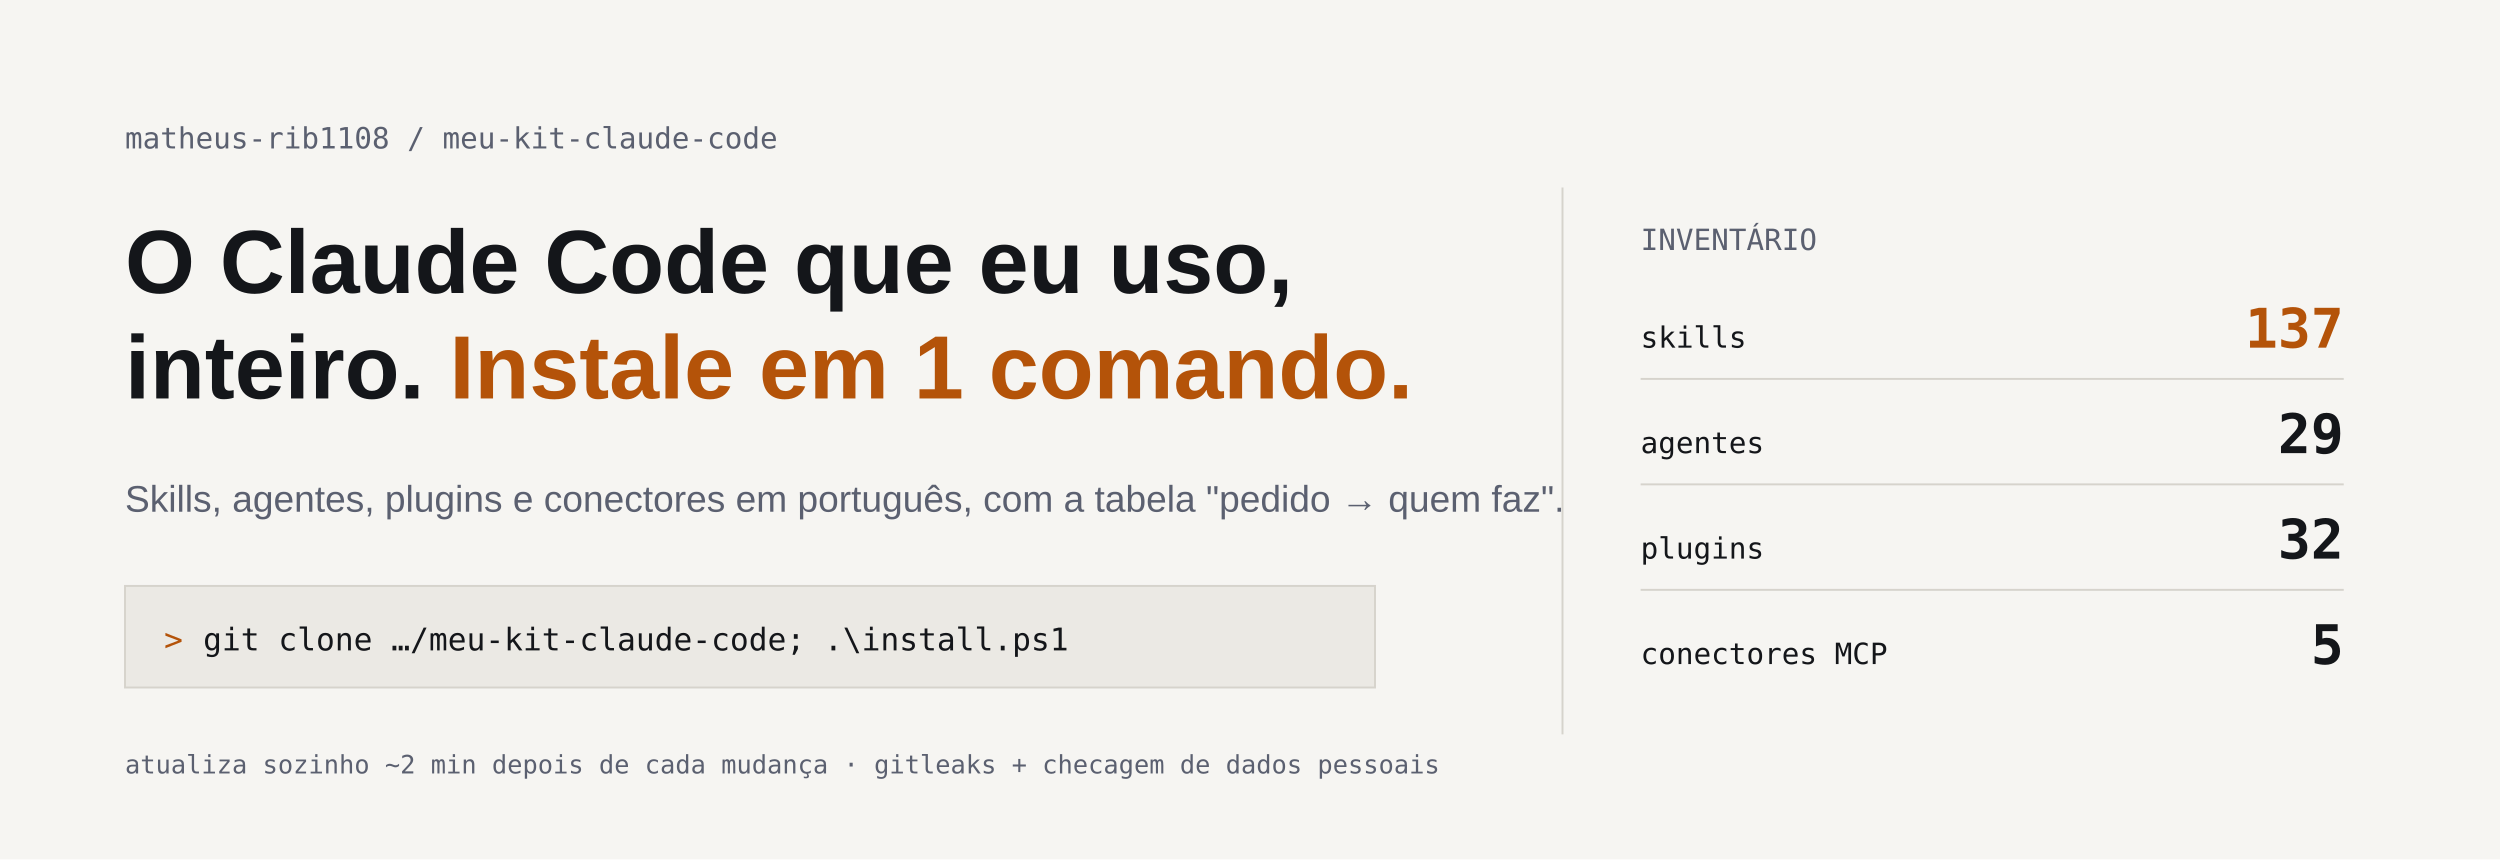
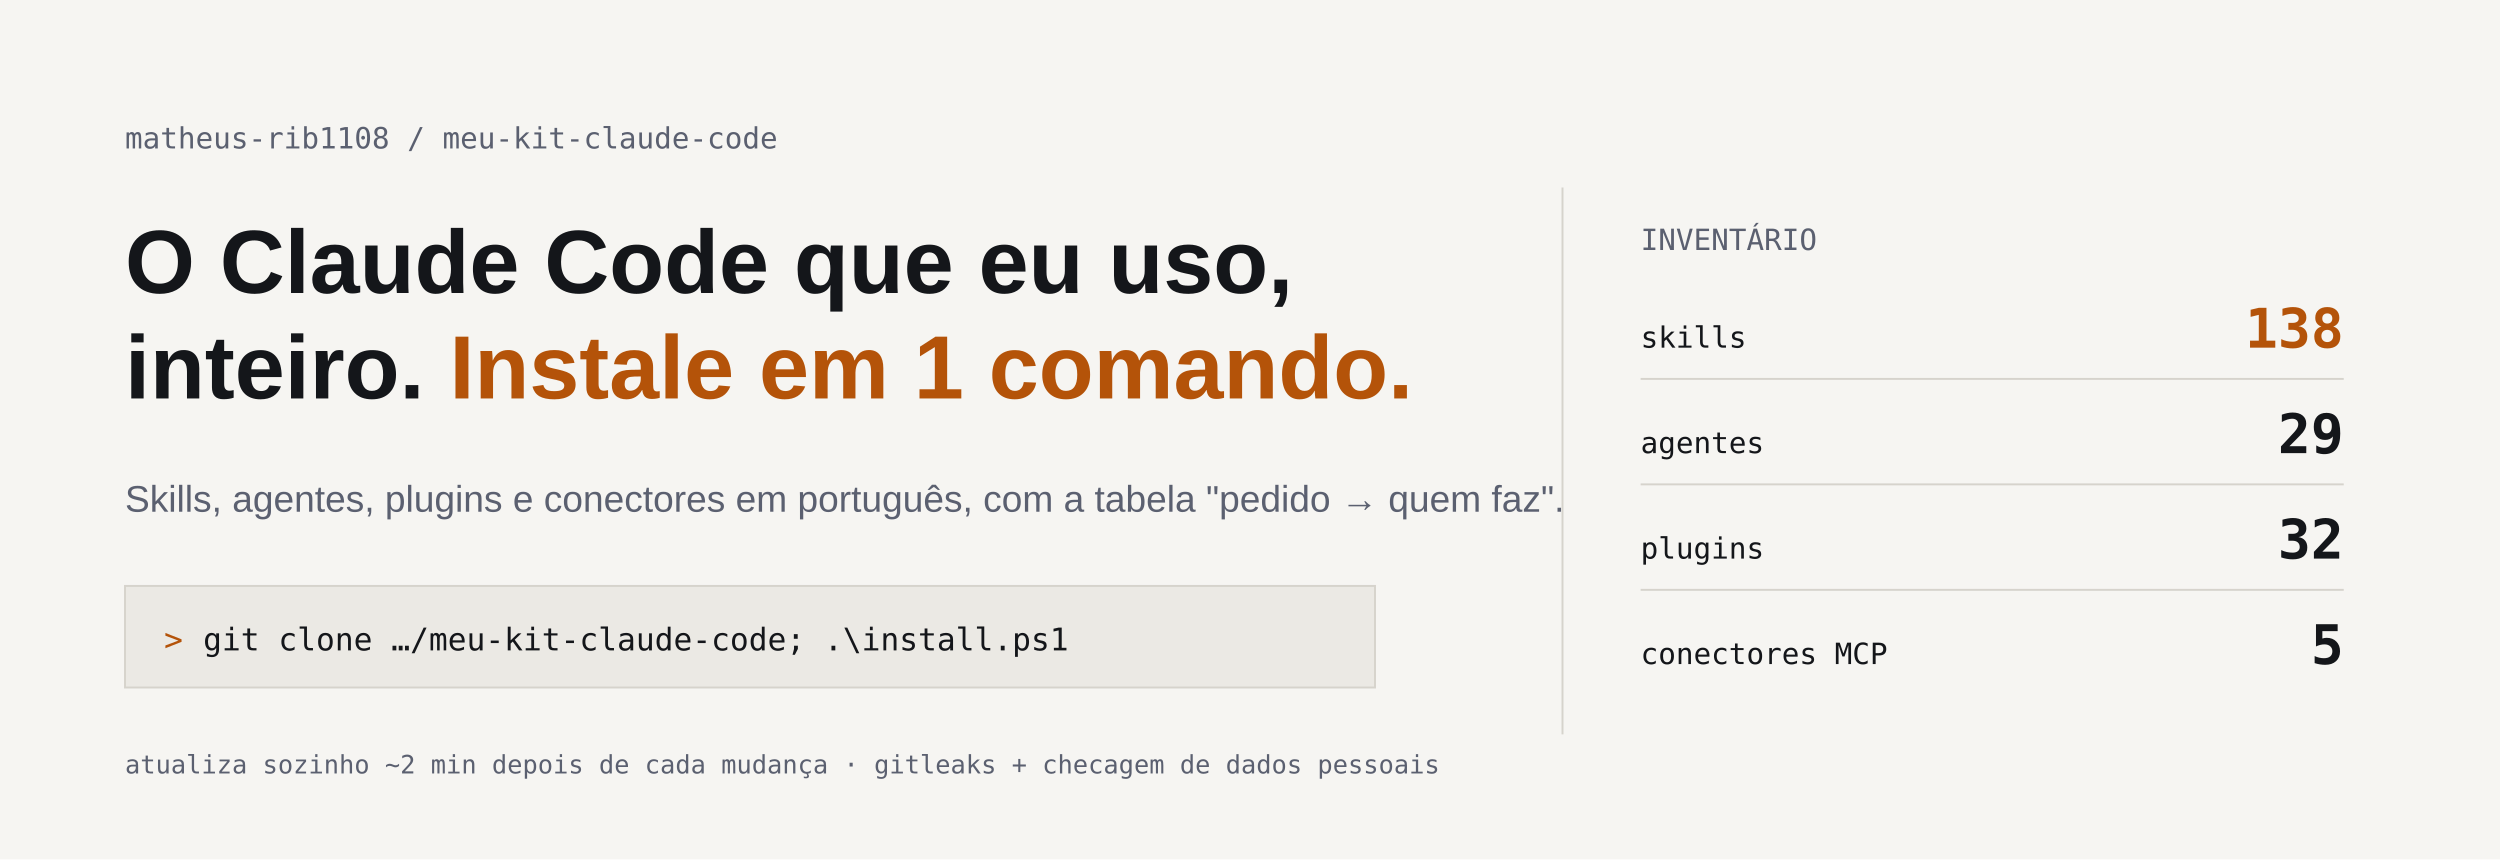
- <svg xmlns="http://www.w3.org/2000/svg" viewBox="0 0 1280 440" width="1280" height="440" role="img" aria-label="Meu kit do Claude Code: 137 skills, 29 agentes, 32 plugins, 5 conectores MCP">
+ <svg xmlns="http://www.w3.org/2000/svg" viewBox="0 0 1280 440" width="1280" height="440" role="img" aria-label="Meu kit do Claude Code: 138 skills, 29 agentes, 32 plugins, 5 conectores MCP">
  <rect width="1280" height="440" fill="#f6f5f2" />
  <text x="64" y="76" font-family="'JetBrains Mono','Cascadia Code',Consolas,'DejaVu Sans Mono',monospace" font-size="15" fill="#5b6070">matheus-rib1108 / meu-kit-claude-code</text>
  <text x="64" y="150" font-family="'Inter Tight','Segoe UI','Helvetica Neue',Arial,sans-serif" font-size="46" font-weight="700" fill="#14161a">O Claude Code que eu uso,</text>
  <text x="64" y="204" font-family="'Inter Tight','Segoe UI','Helvetica Neue',Arial,sans-serif" font-size="46" font-weight="700" fill="#14161a">inteiro. <tspan fill="#b45309">Instale em 1 comando.</tspan>
  </text>
  <text x="64" y="262" font-family="'Inter Tight','Segoe UI','Helvetica Neue',Arial,sans-serif" font-size="19" fill="#5b6070">Skills, agentes, plugins e conectores em português, com a tabela "pedido → quem faz".</text>
  <rect x="64" y="300" width="640" height="52" fill="#ebe9e4" stroke="#d6d3cc" />
  <text x="84" y="333" font-family="'JetBrains Mono','Cascadia Code',Consolas,'DejaVu Sans Mono',monospace" font-size="16" fill="#b45309">&gt;</text>
  <text x="104" y="333" font-family="'JetBrains Mono','Cascadia Code',Consolas,'DejaVu Sans Mono',monospace" font-size="16" fill="#14161a">git clone …/meu-kit-claude-code; .\install.ps1</text>
  <text x="64" y="396" font-family="'JetBrains Mono','Cascadia Code',Consolas,'DejaVu Sans Mono',monospace" font-size="13" fill="#5b6070">atualiza sozinho ~2 min depois de cada mudança · gitleaks + checagem de dados pessoais</text>
  <line x1="800" y1="96" x2="800" y2="376" stroke="#d6d3cc" />
  <text x="840" y="128" font-family="'JetBrains Mono','Cascadia Code',Consolas,'DejaVu Sans Mono',monospace" font-size="15" fill="#5b6070">INVENTÁRIO</text>
  <text x="840" y="178" font-family="'JetBrains Mono','Cascadia Code',Consolas,'DejaVu Sans Mono',monospace" font-size="15" fill="#14161a">skills</text>
-   <text x="1200" y="178" text-anchor="end" font-family="'JetBrains Mono','Cascadia Code',Consolas,'DejaVu Sans Mono',monospace" font-size="28" font-weight="700" fill="#b45309">137</text>
+   <text x="1200" y="178" text-anchor="end" font-family="'JetBrains Mono','Cascadia Code',Consolas,'DejaVu Sans Mono',monospace" font-size="28" font-weight="700" fill="#b45309">138</text>
  <line x1="840" y1="194" x2="1200" y2="194" stroke="#d6d3cc" />
  <text x="840" y="232" font-family="'JetBrains Mono','Cascadia Code',Consolas,'DejaVu Sans Mono',monospace" font-size="15" fill="#14161a">agentes</text>
  <text x="1200" y="232" text-anchor="end" font-family="'JetBrains Mono','Cascadia Code',Consolas,'DejaVu Sans Mono',monospace" font-size="28" font-weight="700" fill="#14161a">29</text>
  <line x1="840" y1="248" x2="1200" y2="248" stroke="#d6d3cc" />
  <text x="840" y="286" font-family="'JetBrains Mono','Cascadia Code',Consolas,'DejaVu Sans Mono',monospace" font-size="15" fill="#14161a">plugins</text>
  <text x="1200" y="286" text-anchor="end" font-family="'JetBrains Mono','Cascadia Code',Consolas,'DejaVu Sans Mono',monospace" font-size="28" font-weight="700" fill="#14161a">32</text>
  <line x1="840" y1="302" x2="1200" y2="302" stroke="#d6d3cc" />
  <text x="840" y="340" font-family="'JetBrains Mono','Cascadia Code',Consolas,'DejaVu Sans Mono',monospace" font-size="15" fill="#14161a">conectores MCP</text>
  <text x="1200" y="340" text-anchor="end" font-family="'JetBrains Mono','Cascadia Code',Consolas,'DejaVu Sans Mono',monospace" font-size="28" font-weight="700" fill="#14161a">5</text>
</svg>
